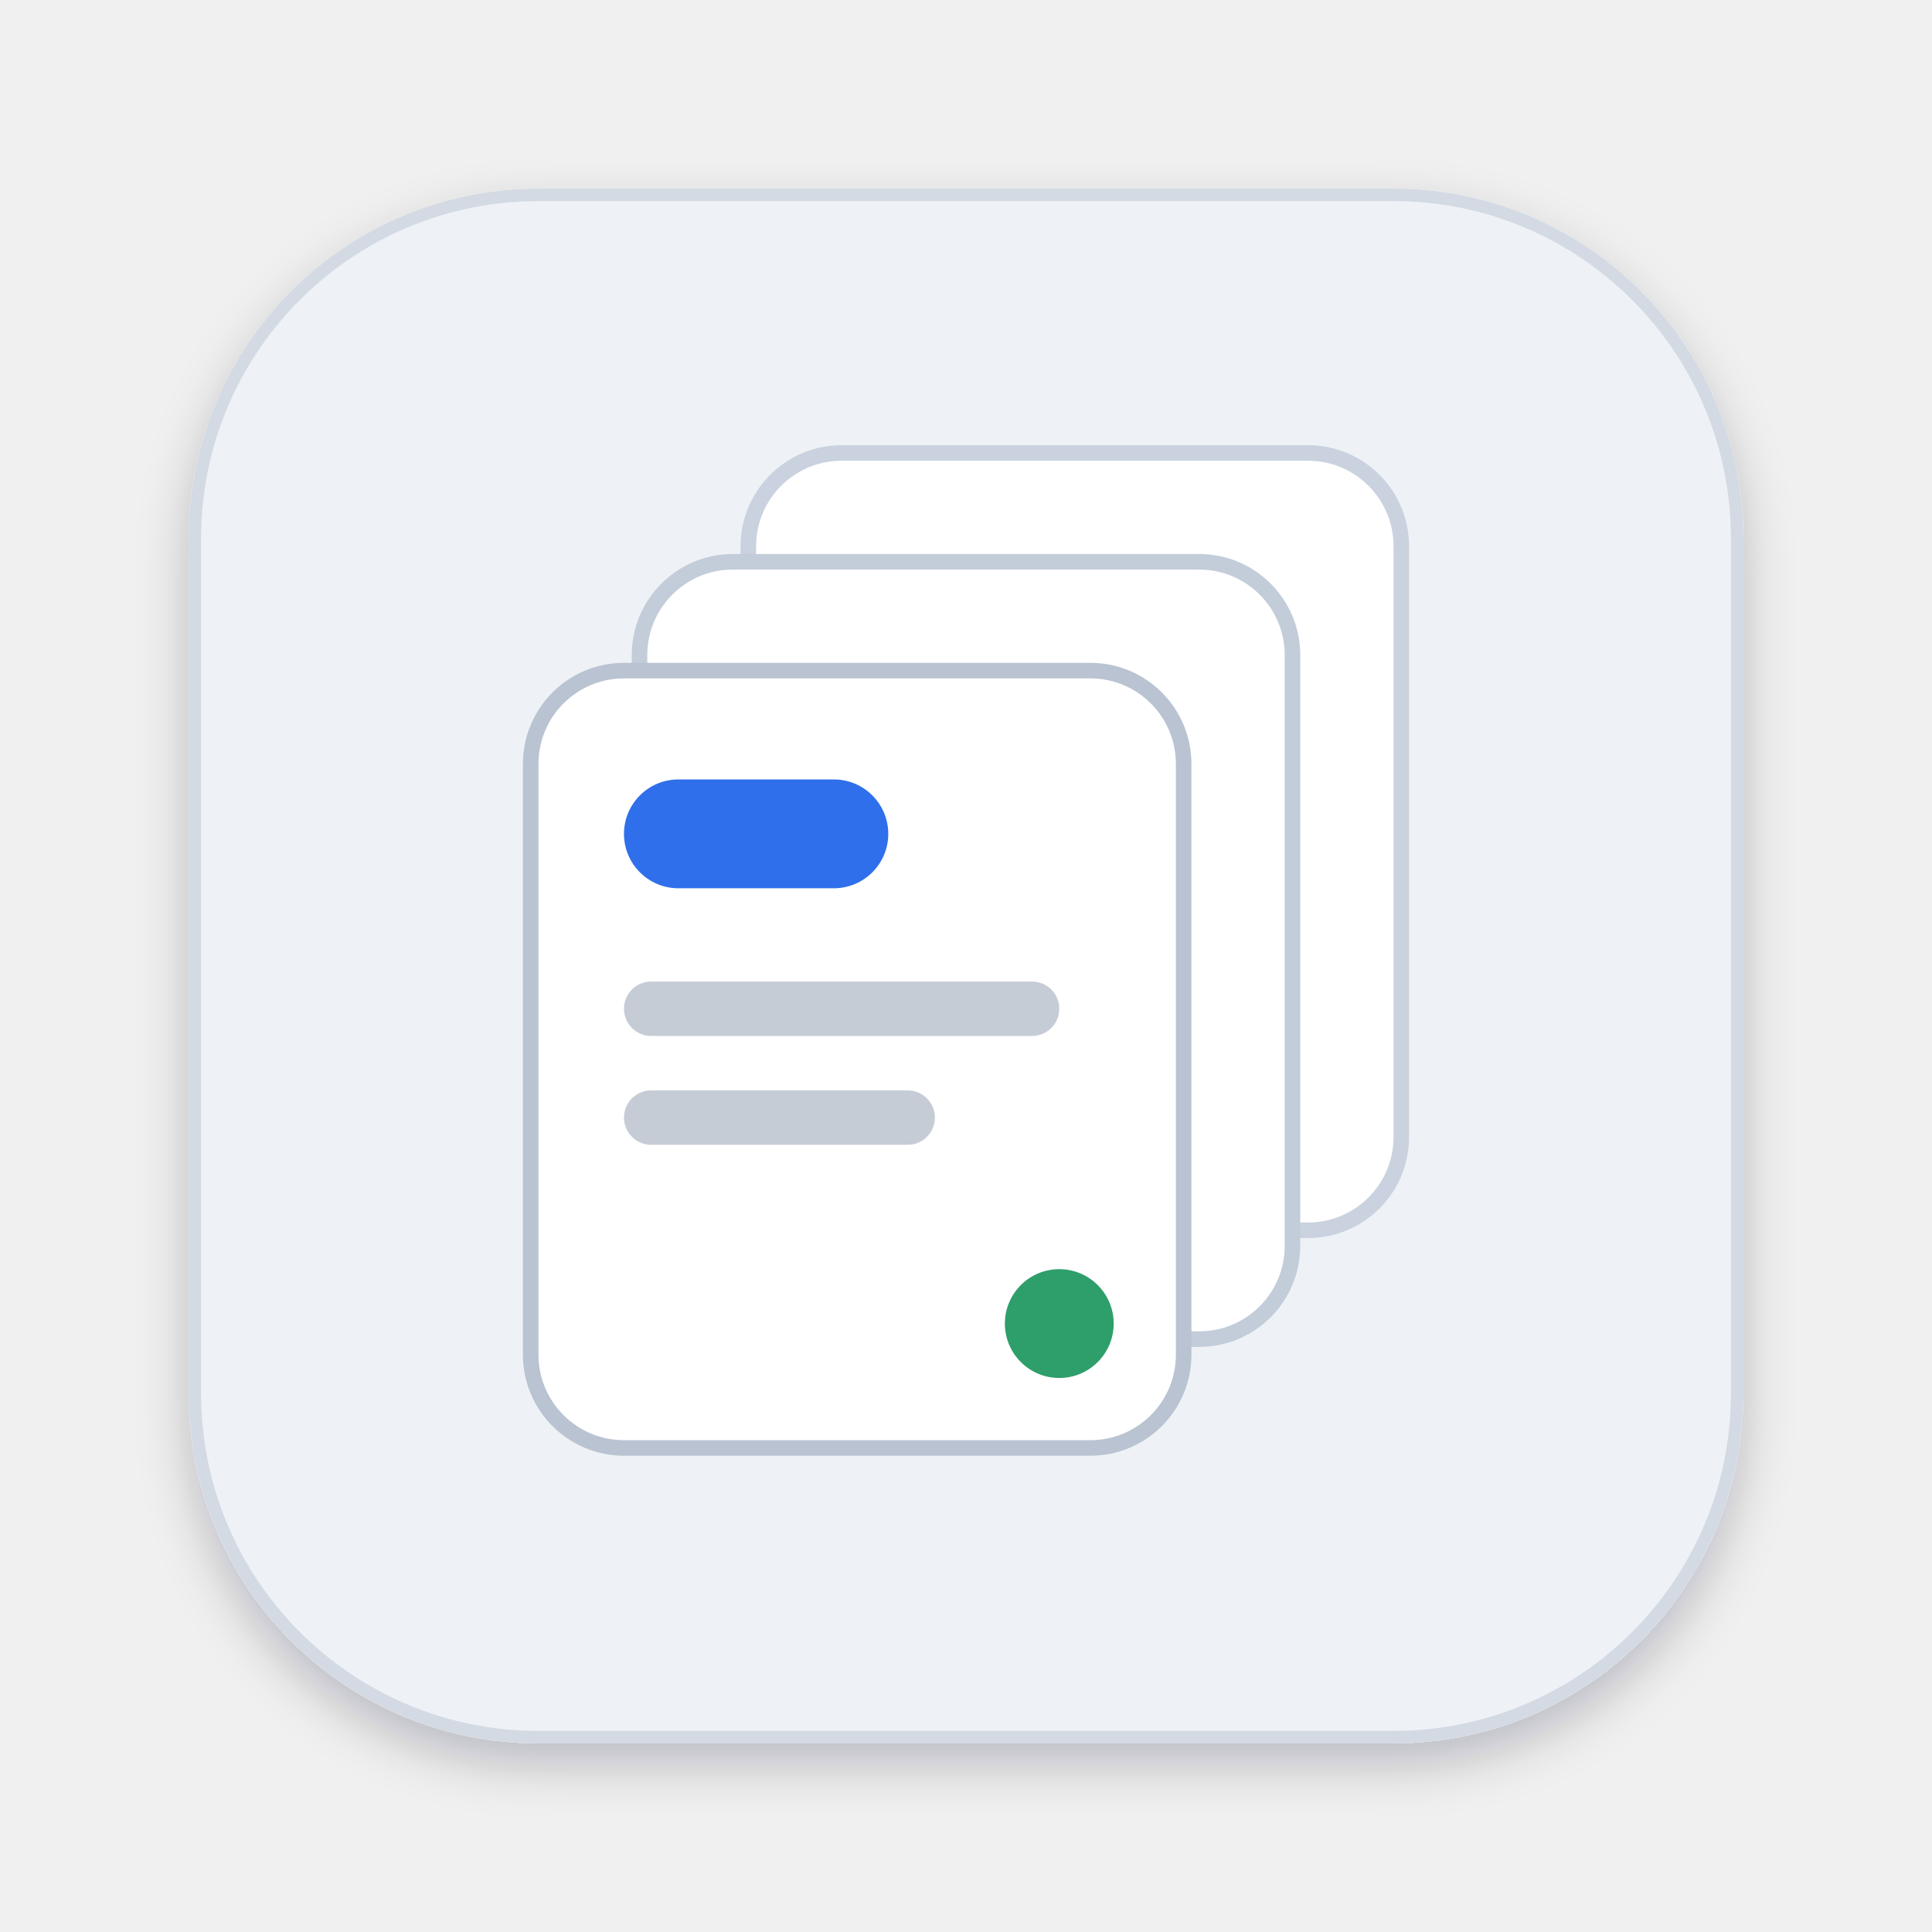
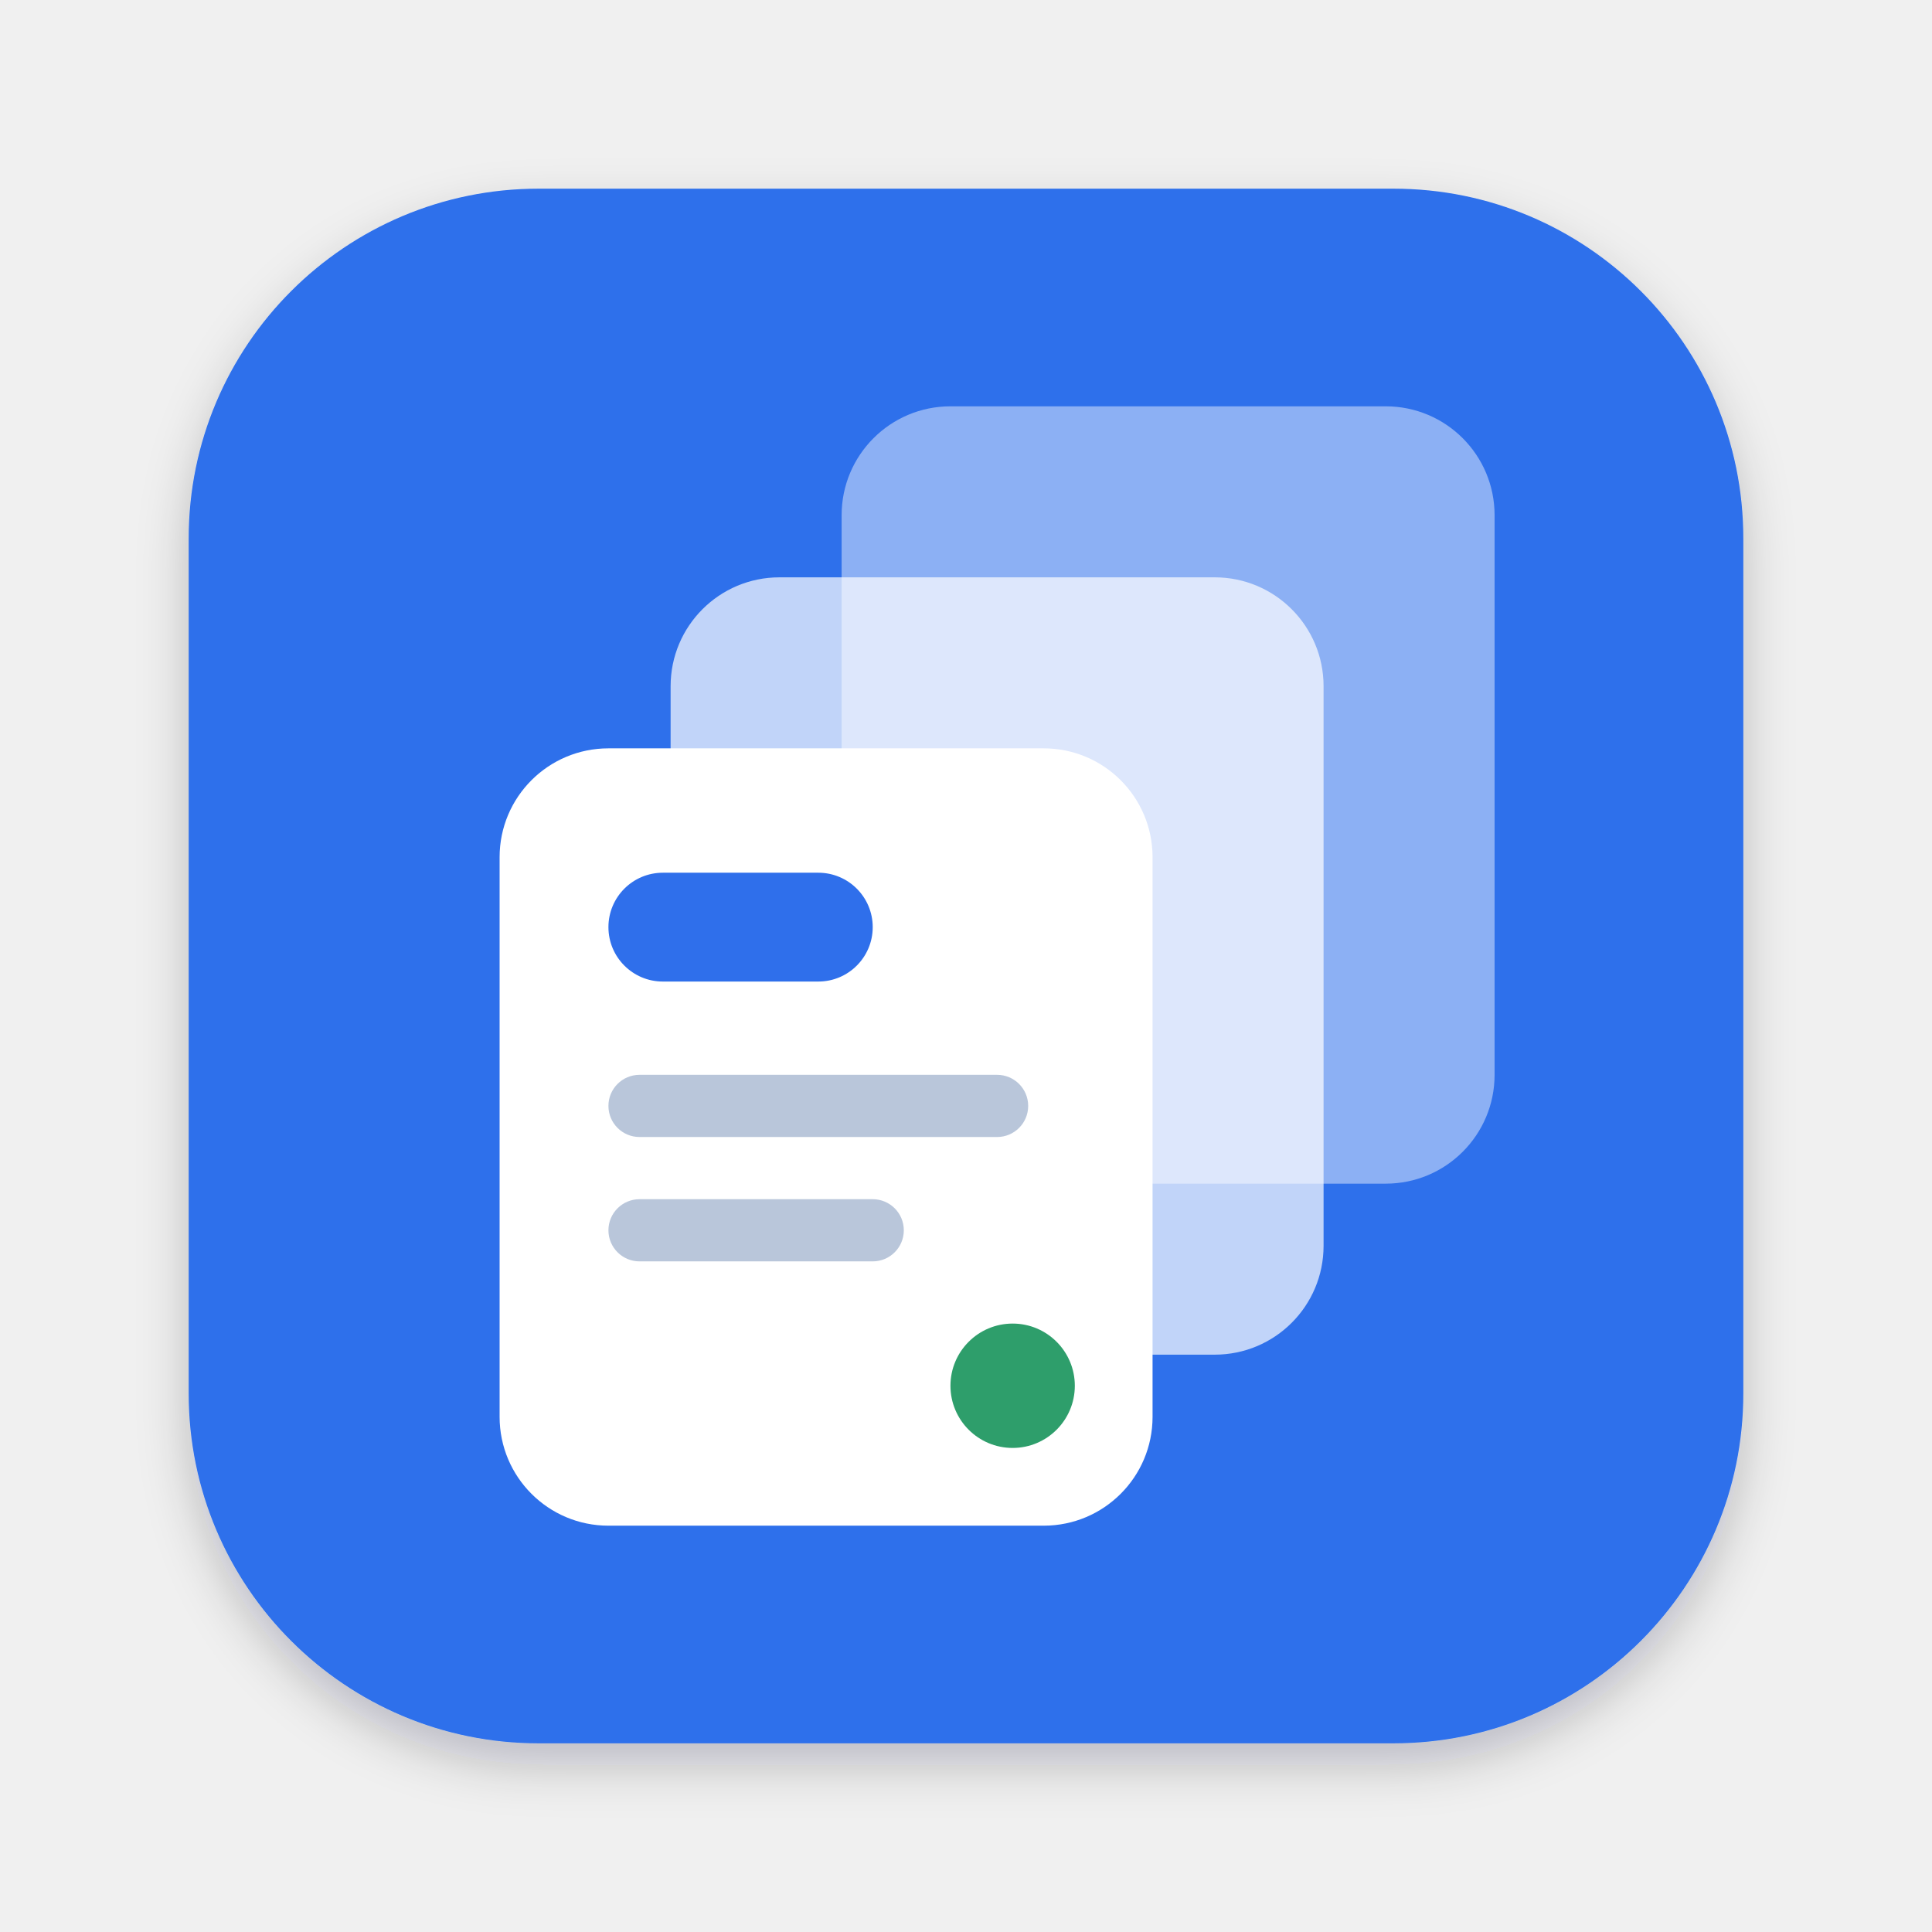
<svg xmlns="http://www.w3.org/2000/svg" viewBox="-12.136 -12.136 124.272 124.272">
  <defs>
    <filter id="shadow" x="-20%" y="-20%" width="140%" height="140%">
      <feDropShadow dx="0" dy="1.4" stdDeviation="1.6" flood-color="#0B1220" flood-opacity="0.22" />
    </filter>
  </defs>
-   <rect x="0" y="0" width="100" height="100" rx="22.5" fill="#EEF2F6" filter="url(#shadow)" />
-   <rect x="0.4" y="0.4" width="99.2" height="99.2" rx="22.1" fill="none" stroke="#D3DAE3" stroke-width="0.8" />
-   <rect x="36" y="17" width="42" height="50" rx="6" fill="#FFFFFF" stroke="#C9D2DE" />
-   <rect x="29" y="24" width="42" height="50" rx="6" fill="#FFFFFF" stroke="#C3CCD9" />
-   <rect x="22" y="31" width="42" height="50" rx="6" fill="#FFFFFF" stroke="#B9C3D1" />
-   <rect x="28" y="38" width="17" height="7" rx="3.5" fill="#2F6FEB" />
-   <rect x="28" y="51" width="28" height="3.5" rx="1.75" fill="#C5CCD6" />
-   <rect x="28" y="58" width="20" height="3.5" rx="1.75" fill="#C5CCD6" />
-   <circle cx="56" cy="73" r="3.5" fill="#2E9E6B" />
+   <rect x="0" y="0" width="100" height="100" rx="22.5" fill="#2F6FEB" filter="url(#shadow)" />
+   <rect x="42" y="14" width="42" height="50" rx="7" fill="#FFFFFF" fill-opacity="0.45" />
+   <rect x="31" y="25" width="42" height="50" rx="7" fill="#FFFFFF" fill-opacity="0.7" />
+   <rect x="20" y="36" width="42" height="50" rx="7" fill="#FFFFFF" />
+   <rect x="27" y="44" width="17" height="7" rx="3.5" fill="#2F6FEB" />
+   <rect x="27" y="57" width="27" height="4" rx="2" fill="#B9C6DA" />
+   <rect x="27" y="65" width="19" height="4" rx="2" fill="#B9C6DA" />
+   <circle cx="53" cy="77" r="4" fill="#2E9E6B" />
</svg>
